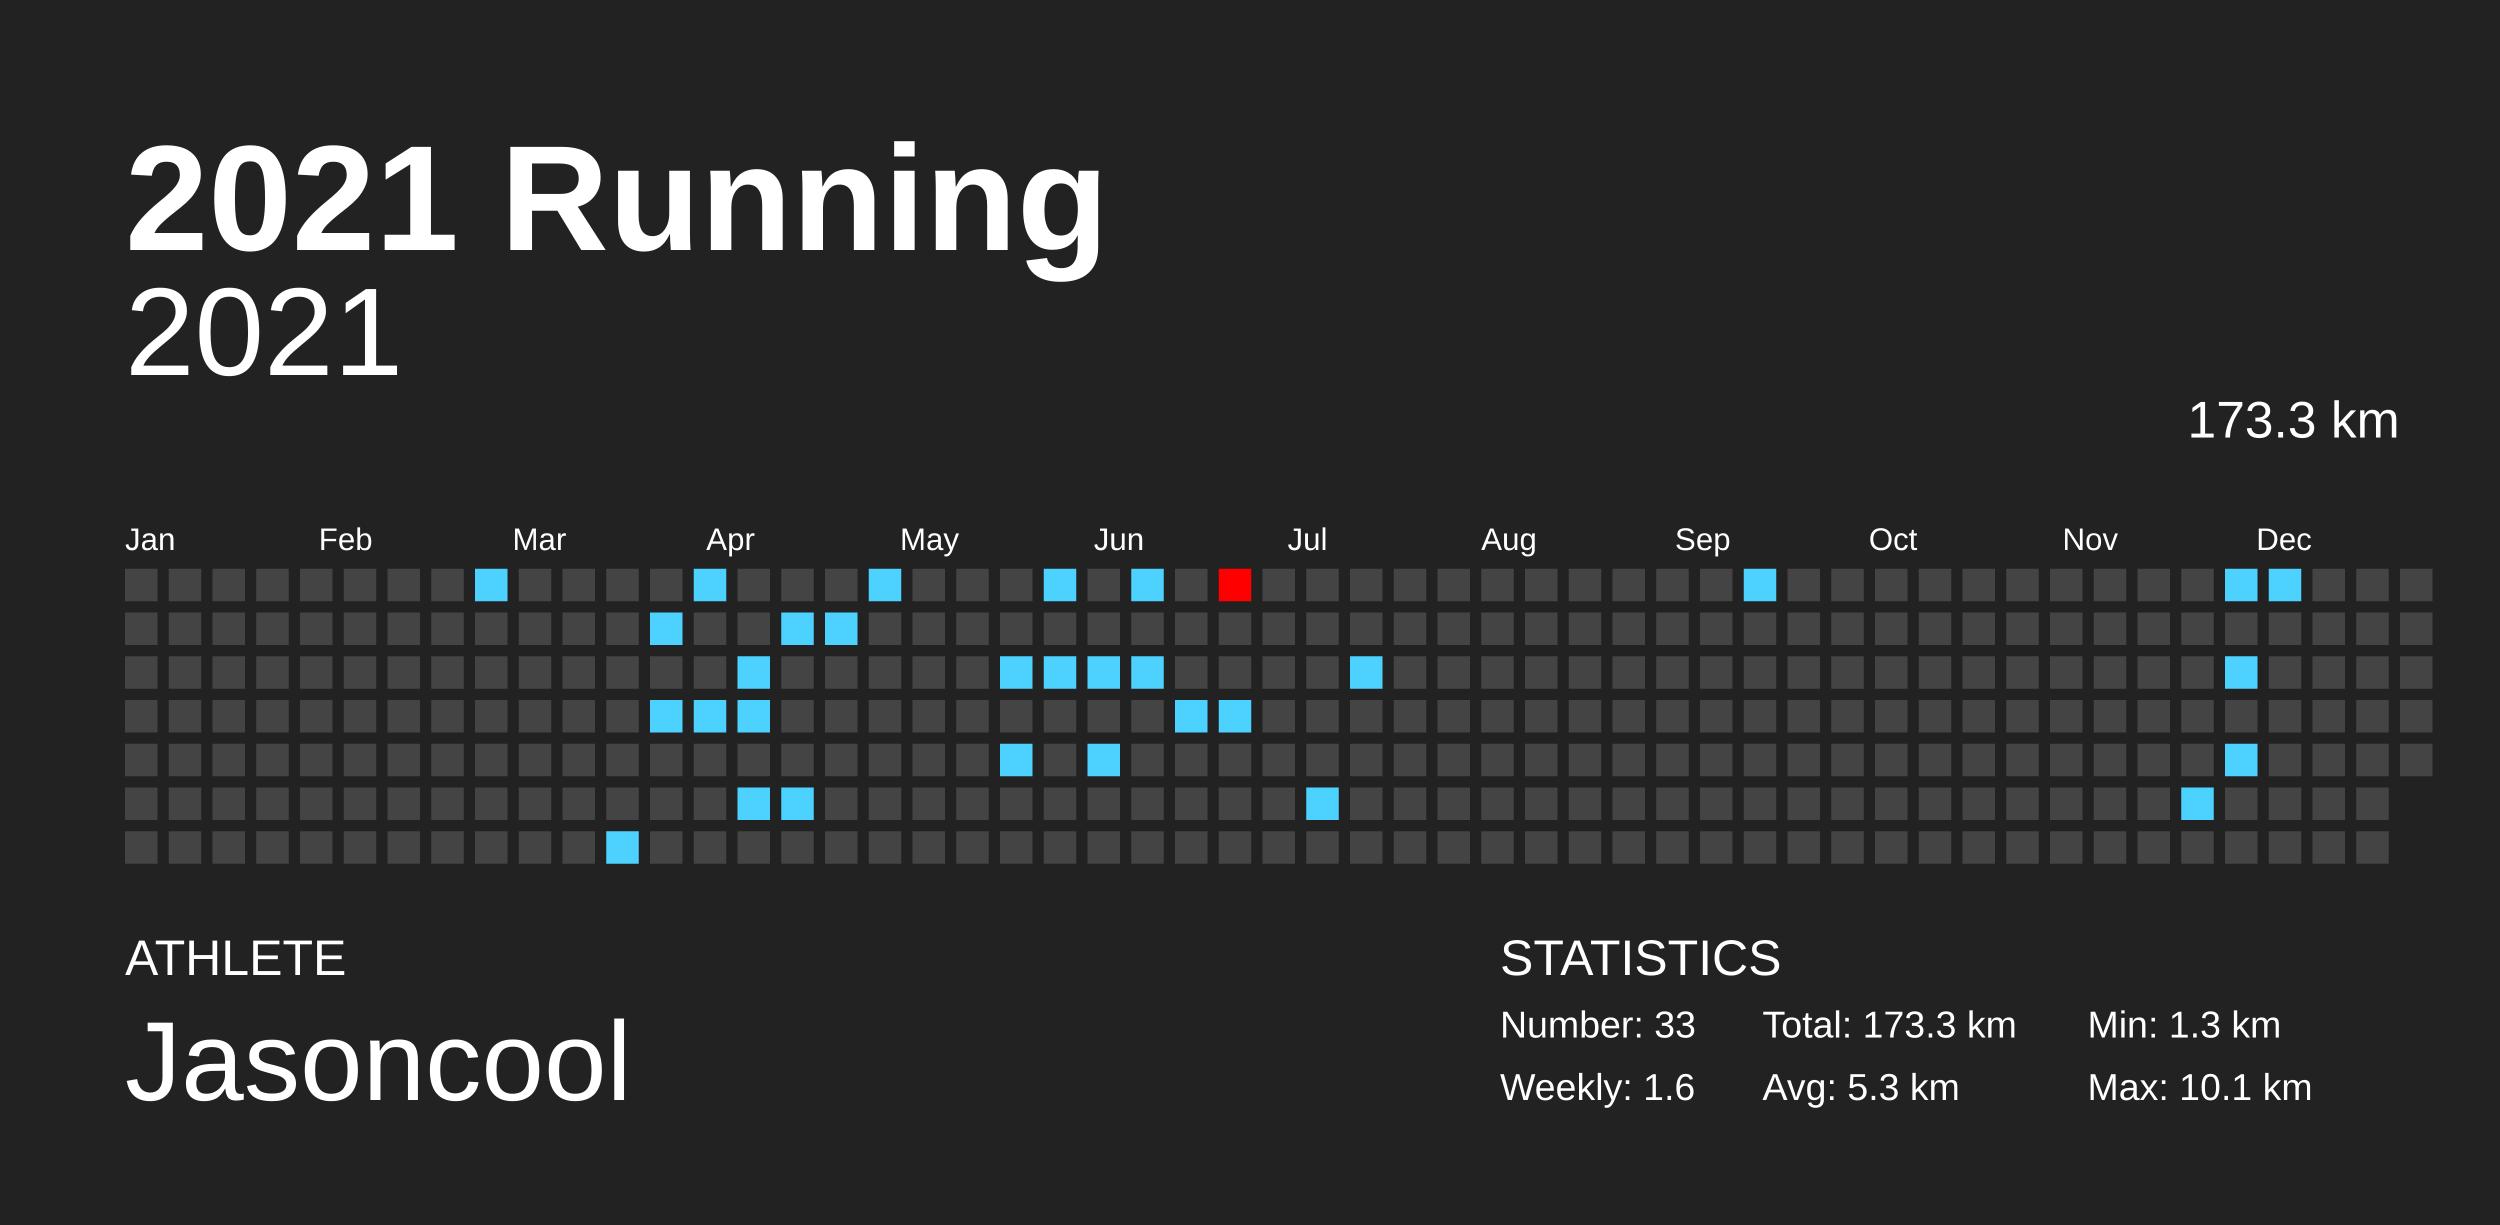
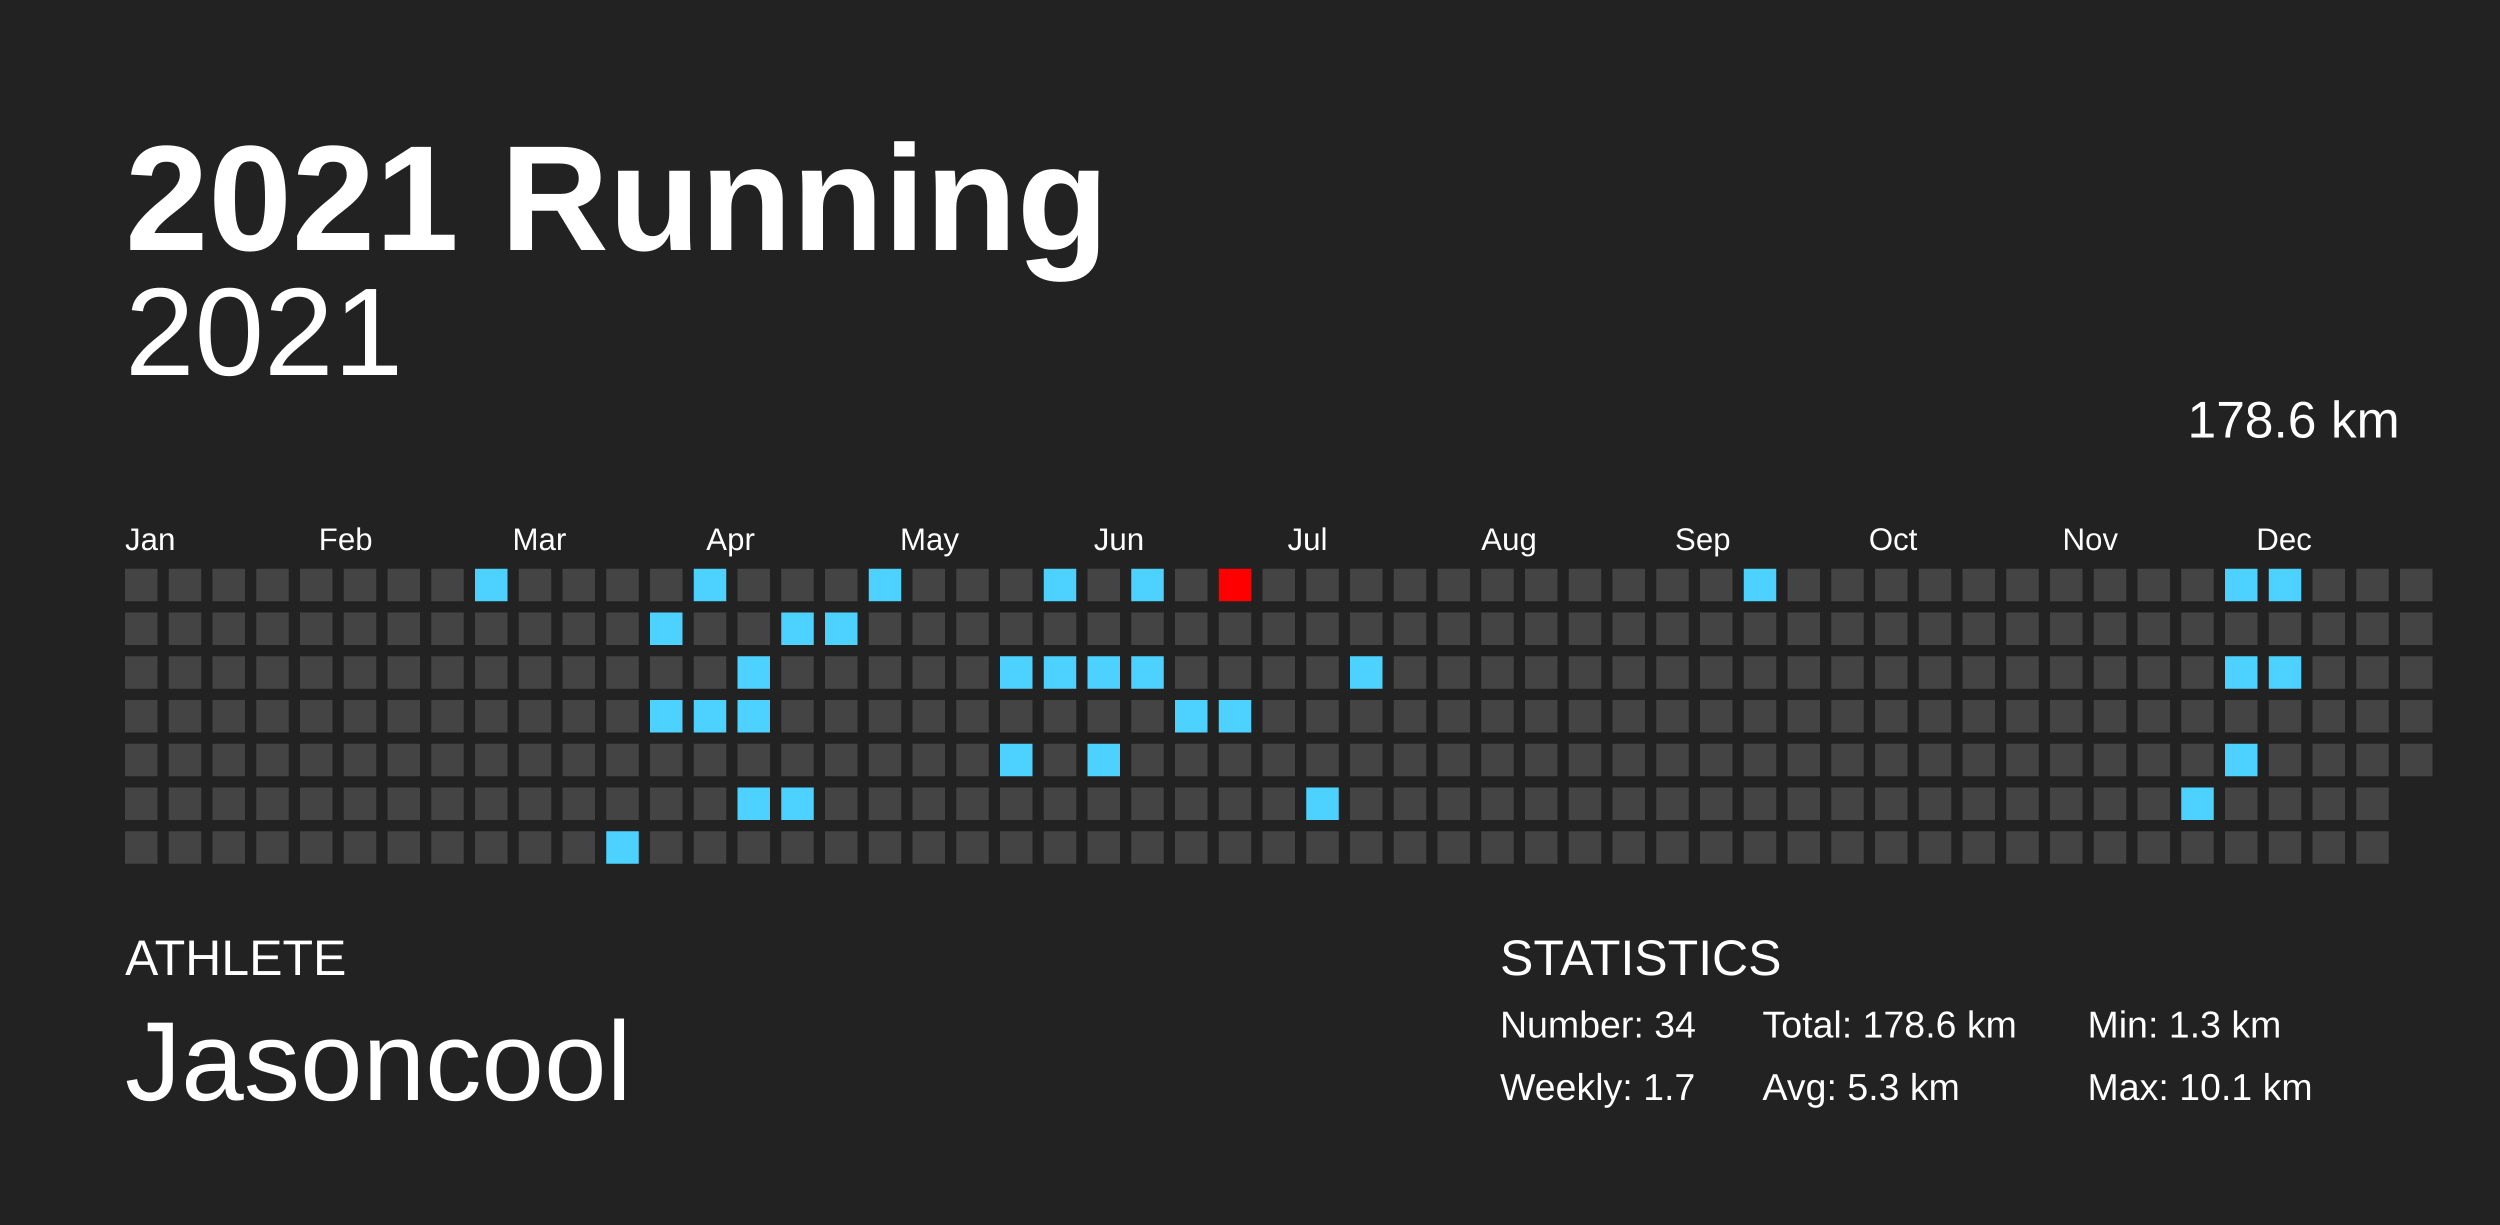
<svg xmlns="http://www.w3.org/2000/svg" baseProfile="full" height="98mm" version="1.1" viewBox="0,0,200,98" width="200mm">
  <defs />
  <rect fill="#222222" height="98" width="200" x="0" y="0" />
  <text fill="#FFFFFF" style="font-size:12px; font-family:Arial; font-weight:bold;" x="10" y="20">2021 Running</text>
  <text fill="#FFFFFF" style="font-size:4px; font-family:Arial" x="10" y="78">ATHLETE</text>
  <text fill="#FFFFFF" style="font-size:9px; font-family:Arial" x="10" y="88">Jasoncool</text>
  <text fill="#FFFFFF" style="font-size:4px; font-family:Arial" x="120" y="78">STATISTICS</text>
-   <text fill="#FFFFFF" style="font-size:3px; font-family:Arial" x="120" y="83">Number: 33</text>
-   <text fill="#FFFFFF" style="font-size:3px; font-family:Arial" x="120" y="88">Weekly: 1.6</text>
-   <text fill="#FFFFFF" style="font-size:3px; font-family:Arial" x="141" y="83">Total: 173.3 km</text>
+   <text fill="#FFFFFF" style="font-size:3px; font-family:Arial" x="120" y="83">Number: 34</text>
+   <text fill="#FFFFFF" style="font-size:3px; font-family:Arial" x="120" y="88">Weekly: 1.7</text>
+   <text fill="#FFFFFF" style="font-size:3px; font-family:Arial" x="141" y="83">Total: 178.6 km</text>
  <text fill="#FFFFFF" style="font-size:3px; font-family:Arial" x="141" y="88">Avg: 5.3 km</text>
  <text fill="#FFFFFF" style="font-size:3px; font-family:Arial" x="167" y="83">Min: 1.3 km</text>
  <text fill="#FFFFFF" style="font-size:3px; font-family:Arial" x="167" y="88">Max: 10.1 km</text>
  <text alignment-baseline="hanging" fill="#FFFFFF" style="font-size:10.0px; font-family:Arial;" x="10" y="30">2021</text>
-   <text alignment-baseline="hanging" fill="#FFFFFF" style="font-size:4.125px; font-family:Arial;" x="175" y="35">173.3 km</text>
+   <text alignment-baseline="hanging" fill="#FFFFFF" style="font-size:4.125px; font-family:Arial;" x="175" y="35">178.6 km</text>
  <text fill="#FFFFFF" style="font-size:2.5px; font-family:Arial" x="10.0" y="44">Jan</text>
  <text fill="#FFFFFF" style="font-size:2.5px; font-family:Arial" x="25.5" y="44">Feb</text>
  <text fill="#FFFFFF" style="font-size:2.5px; font-family:Arial" x="41.0" y="44">Mar</text>
  <text fill="#FFFFFF" style="font-size:2.5px; font-family:Arial" x="56.5" y="44">Apr</text>
  <text fill="#FFFFFF" style="font-size:2.5px; font-family:Arial" x="72.0" y="44">May</text>
  <text fill="#FFFFFF" style="font-size:2.5px; font-family:Arial" x="87.5" y="44">Jun</text>
  <text fill="#FFFFFF" style="font-size:2.5px; font-family:Arial" x="103.0" y="44">Jul</text>
  <text fill="#FFFFFF" style="font-size:2.5px; font-family:Arial" x="118.5" y="44">Aug</text>
  <text fill="#FFFFFF" style="font-size:2.5px; font-family:Arial" x="134.0" y="44">Sep</text>
  <text fill="#FFFFFF" style="font-size:2.5px; font-family:Arial" x="149.5" y="44">Oct</text>
  <text fill="#FFFFFF" style="font-size:2.5px; font-family:Arial" x="165.0" y="44">Nov</text>
  <text fill="#FFFFFF" style="font-size:2.5px; font-family:Arial" x="180.5" y="44">Dec</text>
  <rect fill="#444444" height="2.6" width="2.6" x="10.0" y="45.5" />
  <rect fill="#444444" height="2.6" width="2.6" x="10.0" y="49.0" />
  <rect fill="#444444" height="2.6" width="2.6" x="10.0" y="52.5" />
  <rect fill="#444444" height="2.6" width="2.6" x="10.0" y="56.0" />
  <rect fill="#444444" height="2.6" width="2.6" x="10.0" y="59.5" />
  <rect fill="#444444" height="2.6" width="2.6" x="10.0" y="63.0" />
  <rect fill="#444444" height="2.6" width="2.6" x="10.0" y="66.5" />
  <rect fill="#444444" height="2.6" width="2.6" x="13.5" y="45.5" />
  <rect fill="#444444" height="2.6" width="2.6" x="13.5" y="49.0" />
  <rect fill="#444444" height="2.6" width="2.6" x="13.5" y="52.5" />
  <rect fill="#444444" height="2.6" width="2.6" x="13.5" y="56.0" />
  <rect fill="#444444" height="2.6" width="2.6" x="13.5" y="59.5" />
  <rect fill="#444444" height="2.6" width="2.6" x="13.5" y="63.0" />
  <rect fill="#444444" height="2.6" width="2.6" x="13.5" y="66.5" />
  <rect fill="#444444" height="2.6" width="2.6" x="17.0" y="45.5" />
  <rect fill="#444444" height="2.6" width="2.6" x="17.0" y="49.0" />
  <rect fill="#444444" height="2.6" width="2.6" x="17.0" y="52.5" />
  <rect fill="#444444" height="2.6" width="2.6" x="17.0" y="56.0" />
  <rect fill="#444444" height="2.6" width="2.6" x="17.0" y="59.5" />
  <rect fill="#444444" height="2.6" width="2.6" x="17.0" y="63.0" />
  <rect fill="#444444" height="2.6" width="2.6" x="17.0" y="66.5" />
  <rect fill="#444444" height="2.6" width="2.6" x="20.5" y="45.5" />
  <rect fill="#444444" height="2.6" width="2.6" x="20.5" y="49.0" />
  <rect fill="#444444" height="2.6" width="2.6" x="20.5" y="52.5" />
  <rect fill="#444444" height="2.6" width="2.6" x="20.5" y="56.0" />
  <rect fill="#444444" height="2.6" width="2.6" x="20.5" y="59.5" />
  <rect fill="#444444" height="2.6" width="2.6" x="20.5" y="63.0" />
  <rect fill="#444444" height="2.6" width="2.6" x="20.5" y="66.5" />
  <rect fill="#444444" height="2.6" width="2.6" x="24.0" y="45.5" />
  <rect fill="#444444" height="2.6" width="2.6" x="24.0" y="49.0" />
  <rect fill="#444444" height="2.6" width="2.6" x="24.0" y="52.5" />
  <rect fill="#444444" height="2.6" width="2.6" x="24.0" y="56.0" />
  <rect fill="#444444" height="2.6" width="2.6" x="24.0" y="59.5" />
  <rect fill="#444444" height="2.6" width="2.6" x="24.0" y="63.0" />
  <rect fill="#444444" height="2.6" width="2.6" x="24.0" y="66.5" />
  <rect fill="#444444" height="2.6" width="2.6" x="27.5" y="45.5" />
  <rect fill="#444444" height="2.6" width="2.6" x="27.5" y="49.0" />
  <rect fill="#444444" height="2.6" width="2.6" x="27.5" y="52.5" />
  <rect fill="#444444" height="2.6" width="2.6" x="27.5" y="56.0" />
  <rect fill="#444444" height="2.6" width="2.6" x="27.5" y="59.5" />
  <rect fill="#444444" height="2.6" width="2.6" x="27.5" y="63.0" />
  <rect fill="#444444" height="2.6" width="2.6" x="27.5" y="66.5" />
  <rect fill="#444444" height="2.6" width="2.6" x="31.0" y="45.5" />
  <rect fill="#444444" height="2.6" width="2.6" x="31.0" y="49.0" />
  <rect fill="#444444" height="2.6" width="2.6" x="31.0" y="52.5" />
  <rect fill="#444444" height="2.6" width="2.6" x="31.0" y="56.0" />
  <rect fill="#444444" height="2.6" width="2.6" x="31.0" y="59.5" />
  <rect fill="#444444" height="2.6" width="2.6" x="31.0" y="63.0" />
  <rect fill="#444444" height="2.6" width="2.6" x="31.0" y="66.5" />
  <rect fill="#444444" height="2.6" width="2.6" x="34.5" y="45.5" />
  <rect fill="#444444" height="2.6" width="2.6" x="34.5" y="49.0" />
  <rect fill="#444444" height="2.6" width="2.6" x="34.5" y="52.5" />
  <rect fill="#444444" height="2.6" width="2.6" x="34.5" y="56.0" />
  <rect fill="#444444" height="2.6" width="2.6" x="34.5" y="59.5" />
  <rect fill="#444444" height="2.6" width="2.6" x="34.5" y="63.0" />
  <rect fill="#444444" height="2.6" width="2.6" x="34.5" y="66.5" />
  <rect fill="#4dd2ff" height="2.6" width="2.6" x="38.0" y="45.5" />
  <rect fill="#444444" height="2.6" width="2.6" x="38.0" y="49.0" />
  <rect fill="#444444" height="2.6" width="2.6" x="38.0" y="52.5" />
  <rect fill="#444444" height="2.6" width="2.6" x="38.0" y="56.0" />
  <rect fill="#444444" height="2.6" width="2.6" x="38.0" y="59.5" />
  <rect fill="#444444" height="2.6" width="2.6" x="38.0" y="63.0" />
  <rect fill="#444444" height="2.6" width="2.6" x="38.0" y="66.5" />
  <rect fill="#444444" height="2.6" width="2.6" x="41.5" y="45.5" />
  <rect fill="#444444" height="2.6" width="2.6" x="41.5" y="49.0" />
  <rect fill="#444444" height="2.6" width="2.6" x="41.5" y="52.5" />
  <rect fill="#444444" height="2.6" width="2.6" x="41.5" y="56.0" />
  <rect fill="#444444" height="2.6" width="2.6" x="41.5" y="59.5" />
  <rect fill="#444444" height="2.6" width="2.6" x="41.5" y="63.0" />
  <rect fill="#444444" height="2.6" width="2.6" x="41.5" y="66.5" />
  <rect fill="#444444" height="2.6" width="2.6" x="45.0" y="45.5" />
  <rect fill="#444444" height="2.6" width="2.6" x="45.0" y="49.0" />
  <rect fill="#444444" height="2.6" width="2.6" x="45.0" y="52.5" />
  <rect fill="#444444" height="2.6" width="2.6" x="45.0" y="56.0" />
  <rect fill="#444444" height="2.6" width="2.6" x="45.0" y="59.5" />
  <rect fill="#444444" height="2.6" width="2.6" x="45.0" y="63.0" />
  <rect fill="#444444" height="2.6" width="2.6" x="45.0" y="66.5" />
  <rect fill="#444444" height="2.6" width="2.6" x="48.5" y="45.5" />
  <rect fill="#444444" height="2.6" width="2.6" x="48.5" y="49.0" />
  <rect fill="#444444" height="2.6" width="2.6" x="48.5" y="52.5" />
  <rect fill="#444444" height="2.6" width="2.6" x="48.5" y="56.0" />
  <rect fill="#444444" height="2.6" width="2.6" x="48.5" y="59.5" />
  <rect fill="#444444" height="2.6" width="2.6" x="48.5" y="63.0" />
  <rect fill="#4dd2ff" height="2.6" width="2.6" x="48.5" y="66.5" />
  <rect fill="#444444" height="2.6" width="2.6" x="52.0" y="45.5" />
  <rect fill="#4dd2ff" height="2.6" width="2.6" x="52.0" y="49.0" />
  <rect fill="#444444" height="2.6" width="2.6" x="52.0" y="52.5" />
  <rect fill="#4dd2ff" height="2.6" width="2.6" x="52.0" y="56.0" />
  <rect fill="#444444" height="2.6" width="2.6" x="52.0" y="59.5" />
  <rect fill="#444444" height="2.6" width="2.6" x="52.0" y="63.0" />
  <rect fill="#444444" height="2.6" width="2.6" x="52.0" y="66.5" />
  <rect fill="#4dd2ff" height="2.6" width="2.6" x="55.5" y="45.5" />
  <rect fill="#444444" height="2.6" width="2.6" x="55.5" y="49.0" />
  <rect fill="#444444" height="2.6" width="2.6" x="55.5" y="52.5" />
  <rect fill="#4dd2ff" height="2.6" width="2.6" x="55.5" y="56.0" />
  <rect fill="#444444" height="2.6" width="2.6" x="55.5" y="59.5" />
  <rect fill="#444444" height="2.6" width="2.6" x="55.5" y="63.0" />
  <rect fill="#444444" height="2.6" width="2.6" x="55.5" y="66.5" />
  <rect fill="#444444" height="2.6" width="2.6" x="59.0" y="45.5" />
  <rect fill="#444444" height="2.6" width="2.6" x="59.0" y="49.0" />
  <rect fill="#4dd2ff" height="2.6" width="2.6" x="59.0" y="52.5" />
  <rect fill="#4dd2ff" height="2.6" width="2.6" x="59.0" y="56.0" />
  <rect fill="#444444" height="2.6" width="2.6" x="59.0" y="59.5" />
  <rect fill="#4dd2ff" height="2.6" width="2.6" x="59.0" y="63.0" />
  <rect fill="#444444" height="2.6" width="2.6" x="59.0" y="66.5" />
  <rect fill="#444444" height="2.6" width="2.6" x="62.5" y="45.5" />
  <rect fill="#4dd2ff" height="2.6" width="2.6" x="62.5" y="49.0" />
  <rect fill="#444444" height="2.6" width="2.6" x="62.5" y="52.5" />
  <rect fill="#444444" height="2.6" width="2.6" x="62.5" y="56.0" />
  <rect fill="#444444" height="2.6" width="2.6" x="62.5" y="59.5" />
  <rect fill="#4dd2ff" height="2.6" width="2.6" x="62.5" y="63.0" />
  <rect fill="#444444" height="2.6" width="2.6" x="62.5" y="66.5" />
  <rect fill="#444444" height="2.6" width="2.6" x="66.0" y="45.5" />
  <rect fill="#4dd2ff" height="2.6" width="2.6" x="66.0" y="49.0" />
  <rect fill="#444444" height="2.6" width="2.6" x="66.0" y="52.5" />
  <rect fill="#444444" height="2.6" width="2.6" x="66.0" y="56.0" />
  <rect fill="#444444" height="2.6" width="2.6" x="66.0" y="59.5" />
  <rect fill="#444444" height="2.6" width="2.6" x="66.0" y="63.0" />
  <rect fill="#444444" height="2.6" width="2.6" x="66.0" y="66.5" />
  <rect fill="#4dd2ff" height="2.6" width="2.6" x="69.5" y="45.5" />
  <rect fill="#444444" height="2.6" width="2.6" x="69.5" y="49.0" />
  <rect fill="#444444" height="2.6" width="2.6" x="69.5" y="52.5" />
  <rect fill="#444444" height="2.6" width="2.6" x="69.5" y="56.0" />
  <rect fill="#444444" height="2.6" width="2.6" x="69.5" y="59.5" />
  <rect fill="#444444" height="2.6" width="2.6" x="69.5" y="63.0" />
  <rect fill="#444444" height="2.6" width="2.6" x="69.5" y="66.5" />
  <rect fill="#444444" height="2.6" width="2.6" x="73.0" y="45.5" />
  <rect fill="#444444" height="2.6" width="2.6" x="73.0" y="49.0" />
  <rect fill="#444444" height="2.6" width="2.6" x="73.0" y="52.5" />
  <rect fill="#444444" height="2.6" width="2.6" x="73.0" y="56.0" />
  <rect fill="#444444" height="2.6" width="2.6" x="73.0" y="59.5" />
  <rect fill="#444444" height="2.6" width="2.6" x="73.0" y="63.0" />
  <rect fill="#444444" height="2.6" width="2.6" x="73.0" y="66.5" />
  <rect fill="#444444" height="2.6" width="2.6" x="76.5" y="45.5" />
  <rect fill="#444444" height="2.6" width="2.6" x="76.5" y="49.0" />
  <rect fill="#444444" height="2.6" width="2.6" x="76.5" y="52.5" />
  <rect fill="#444444" height="2.6" width="2.6" x="76.5" y="56.0" />
  <rect fill="#444444" height="2.6" width="2.6" x="76.5" y="59.5" />
  <rect fill="#444444" height="2.6" width="2.6" x="76.5" y="63.0" />
  <rect fill="#444444" height="2.6" width="2.6" x="76.5" y="66.5" />
  <rect fill="#444444" height="2.6" width="2.6" x="80.0" y="45.5" />
  <rect fill="#444444" height="2.6" width="2.6" x="80.0" y="49.0" />
  <rect fill="#4dd2ff" height="2.6" width="2.6" x="80.0" y="52.5" />
  <rect fill="#444444" height="2.6" width="2.6" x="80.0" y="56.0" />
  <rect fill="#4dd2ff" height="2.6" width="2.6" x="80.0" y="59.5" />
  <rect fill="#444444" height="2.6" width="2.6" x="80.0" y="63.0" />
  <rect fill="#444444" height="2.6" width="2.6" x="80.0" y="66.5" />
  <rect fill="#4dd2ff" height="2.6" width="2.6" x="83.5" y="45.5" />
  <rect fill="#444444" height="2.6" width="2.6" x="83.5" y="49.0" />
  <rect fill="#4dd2ff" height="2.6" width="2.6" x="83.5" y="52.5" />
  <rect fill="#444444" height="2.6" width="2.6" x="83.5" y="56.0" />
  <rect fill="#444444" height="2.6" width="2.6" x="83.5" y="59.5" />
  <rect fill="#444444" height="2.6" width="2.6" x="83.5" y="63.0" />
  <rect fill="#444444" height="2.6" width="2.6" x="83.5" y="66.5" />
  <rect fill="#444444" height="2.6" width="2.6" x="87.0" y="45.5" />
  <rect fill="#444444" height="2.6" width="2.6" x="87.0" y="49.0" />
  <rect fill="#4dd2ff" height="2.6" width="2.6" x="87.0" y="52.5" />
  <rect fill="#444444" height="2.6" width="2.6" x="87.0" y="56.0" />
  <rect fill="#4dd2ff" height="2.6" width="2.6" x="87.0" y="59.5" />
  <rect fill="#444444" height="2.6" width="2.6" x="87.0" y="63.0" />
  <rect fill="#444444" height="2.6" width="2.6" x="87.0" y="66.5" />
  <rect fill="#4dd2ff" height="2.6" width="2.6" x="90.5" y="45.5" />
  <rect fill="#444444" height="2.6" width="2.6" x="90.5" y="49.0" />
  <rect fill="#4dd2ff" height="2.6" width="2.6" x="90.5" y="52.5" />
  <rect fill="#444444" height="2.6" width="2.6" x="90.5" y="56.0" />
  <rect fill="#444444" height="2.6" width="2.6" x="90.5" y="59.5" />
  <rect fill="#444444" height="2.6" width="2.6" x="90.5" y="63.0" />
  <rect fill="#444444" height="2.6" width="2.6" x="90.5" y="66.5" />
  <rect fill="#444444" height="2.6" width="2.6" x="94.0" y="45.5" />
  <rect fill="#444444" height="2.6" width="2.6" x="94.0" y="49.0" />
  <rect fill="#444444" height="2.6" width="2.6" x="94.0" y="52.5" />
  <rect fill="#4dd2ff" height="2.6" width="2.6" x="94.0" y="56.0" />
  <rect fill="#444444" height="2.6" width="2.6" x="94.0" y="59.5" />
  <rect fill="#444444" height="2.6" width="2.6" x="94.0" y="63.0" />
  <rect fill="#444444" height="2.6" width="2.6" x="94.0" y="66.5" />
  <rect fill="#ff0000" height="2.6" width="2.6" x="97.5" y="45.5" />
  <rect fill="#444444" height="2.6" width="2.6" x="97.5" y="49.0" />
  <rect fill="#444444" height="2.6" width="2.6" x="97.5" y="52.5" />
  <rect fill="#4dd2ff" height="2.6" width="2.6" x="97.5" y="56.0" />
  <rect fill="#444444" height="2.6" width="2.6" x="97.5" y="59.5" />
  <rect fill="#444444" height="2.6" width="2.6" x="97.5" y="63.0" />
  <rect fill="#444444" height="2.6" width="2.6" x="97.5" y="66.5" />
  <rect fill="#444444" height="2.6" width="2.6" x="101.0" y="45.5" />
  <rect fill="#444444" height="2.6" width="2.6" x="101.0" y="49.0" />
  <rect fill="#444444" height="2.6" width="2.6" x="101.0" y="52.5" />
  <rect fill="#444444" height="2.6" width="2.6" x="101.0" y="56.0" />
  <rect fill="#444444" height="2.6" width="2.6" x="101.0" y="59.5" />
  <rect fill="#444444" height="2.6" width="2.6" x="101.0" y="63.0" />
  <rect fill="#444444" height="2.6" width="2.6" x="101.0" y="66.5" />
  <rect fill="#444444" height="2.6" width="2.6" x="104.5" y="45.5" />
  <rect fill="#444444" height="2.6" width="2.6" x="104.5" y="49.0" />
  <rect fill="#444444" height="2.6" width="2.6" x="104.5" y="52.5" />
  <rect fill="#444444" height="2.6" width="2.6" x="104.5" y="56.0" />
  <rect fill="#444444" height="2.6" width="2.6" x="104.5" y="59.5" />
  <rect fill="#4dd2ff" height="2.6" width="2.6" x="104.5" y="63.0" />
  <rect fill="#444444" height="2.6" width="2.6" x="104.5" y="66.5" />
  <rect fill="#444444" height="2.6" width="2.6" x="108.0" y="45.5" />
  <rect fill="#444444" height="2.6" width="2.6" x="108.0" y="49.0" />
  <rect fill="#4dd2ff" height="2.6" width="2.6" x="108.0" y="52.5" />
  <rect fill="#444444" height="2.6" width="2.6" x="108.0" y="56.0" />
  <rect fill="#444444" height="2.6" width="2.6" x="108.0" y="59.5" />
  <rect fill="#444444" height="2.6" width="2.6" x="108.0" y="63.0" />
  <rect fill="#444444" height="2.6" width="2.6" x="108.0" y="66.5" />
  <rect fill="#444444" height="2.6" width="2.6" x="111.5" y="45.5" />
  <rect fill="#444444" height="2.6" width="2.6" x="111.5" y="49.0" />
  <rect fill="#444444" height="2.6" width="2.6" x="111.5" y="52.5" />
  <rect fill="#444444" height="2.6" width="2.6" x="111.5" y="56.0" />
  <rect fill="#444444" height="2.6" width="2.6" x="111.5" y="59.5" />
  <rect fill="#444444" height="2.6" width="2.6" x="111.5" y="63.0" />
  <rect fill="#444444" height="2.6" width="2.6" x="111.5" y="66.5" />
  <rect fill="#444444" height="2.6" width="2.6" x="115.0" y="45.5" />
  <rect fill="#444444" height="2.6" width="2.6" x="115.0" y="49.0" />
  <rect fill="#444444" height="2.6" width="2.6" x="115.0" y="52.5" />
  <rect fill="#444444" height="2.6" width="2.6" x="115.0" y="56.0" />
  <rect fill="#444444" height="2.6" width="2.6" x="115.0" y="59.5" />
  <rect fill="#444444" height="2.6" width="2.6" x="115.0" y="63.0" />
  <rect fill="#444444" height="2.6" width="2.6" x="115.0" y="66.5" />
  <rect fill="#444444" height="2.6" width="2.6" x="118.5" y="45.5" />
  <rect fill="#444444" height="2.6" width="2.6" x="118.5" y="49.0" />
  <rect fill="#444444" height="2.6" width="2.6" x="118.5" y="52.5" />
  <rect fill="#444444" height="2.6" width="2.6" x="118.5" y="56.0" />
  <rect fill="#444444" height="2.6" width="2.6" x="118.5" y="59.5" />
  <rect fill="#444444" height="2.6" width="2.6" x="118.5" y="63.0" />
  <rect fill="#444444" height="2.6" width="2.6" x="118.5" y="66.5" />
  <rect fill="#444444" height="2.6" width="2.6" x="122.0" y="45.5" />
  <rect fill="#444444" height="2.6" width="2.6" x="122.0" y="49.0" />
  <rect fill="#444444" height="2.6" width="2.6" x="122.0" y="52.5" />
  <rect fill="#444444" height="2.6" width="2.6" x="122.0" y="56.0" />
  <rect fill="#444444" height="2.6" width="2.6" x="122.0" y="59.5" />
  <rect fill="#444444" height="2.6" width="2.6" x="122.0" y="63.0" />
  <rect fill="#444444" height="2.6" width="2.6" x="122.0" y="66.5" />
  <rect fill="#444444" height="2.6" width="2.6" x="125.5" y="45.5" />
  <rect fill="#444444" height="2.6" width="2.6" x="125.5" y="49.0" />
  <rect fill="#444444" height="2.6" width="2.6" x="125.5" y="52.5" />
  <rect fill="#444444" height="2.6" width="2.6" x="125.5" y="56.0" />
  <rect fill="#444444" height="2.6" width="2.6" x="125.5" y="59.5" />
  <rect fill="#444444" height="2.6" width="2.6" x="125.5" y="63.0" />
  <rect fill="#444444" height="2.6" width="2.6" x="125.5" y="66.5" />
  <rect fill="#444444" height="2.6" width="2.6" x="129.0" y="45.5" />
  <rect fill="#444444" height="2.6" width="2.6" x="129.0" y="49.0" />
  <rect fill="#444444" height="2.6" width="2.6" x="129.0" y="52.5" />
  <rect fill="#444444" height="2.6" width="2.6" x="129.0" y="56.0" />
  <rect fill="#444444" height="2.6" width="2.6" x="129.0" y="59.5" />
  <rect fill="#444444" height="2.6" width="2.6" x="129.0" y="63.0" />
  <rect fill="#444444" height="2.6" width="2.6" x="129.0" y="66.5" />
  <rect fill="#444444" height="2.6" width="2.6" x="132.5" y="45.5" />
  <rect fill="#444444" height="2.6" width="2.6" x="132.5" y="49.0" />
  <rect fill="#444444" height="2.6" width="2.6" x="132.5" y="52.5" />
  <rect fill="#444444" height="2.6" width="2.6" x="132.5" y="56.0" />
  <rect fill="#444444" height="2.6" width="2.6" x="132.5" y="59.5" />
  <rect fill="#444444" height="2.6" width="2.6" x="132.5" y="63.0" />
  <rect fill="#444444" height="2.6" width="2.6" x="132.5" y="66.5" />
  <rect fill="#444444" height="2.6" width="2.6" x="136.0" y="45.5" />
  <rect fill="#444444" height="2.6" width="2.6" x="136.0" y="49.0" />
  <rect fill="#444444" height="2.6" width="2.6" x="136.0" y="52.5" />
  <rect fill="#444444" height="2.6" width="2.6" x="136.0" y="56.0" />
  <rect fill="#444444" height="2.6" width="2.6" x="136.0" y="59.5" />
  <rect fill="#444444" height="2.6" width="2.6" x="136.0" y="63.0" />
  <rect fill="#444444" height="2.6" width="2.6" x="136.0" y="66.5" />
  <rect fill="#4dd2ff" height="2.6" width="2.6" x="139.5" y="45.5" />
  <rect fill="#444444" height="2.6" width="2.6" x="139.5" y="49.0" />
  <rect fill="#444444" height="2.6" width="2.6" x="139.5" y="52.5" />
  <rect fill="#444444" height="2.6" width="2.6" x="139.5" y="56.0" />
  <rect fill="#444444" height="2.6" width="2.6" x="139.5" y="59.5" />
  <rect fill="#444444" height="2.6" width="2.6" x="139.5" y="63.0" />
  <rect fill="#444444" height="2.6" width="2.6" x="139.5" y="66.5" />
  <rect fill="#444444" height="2.6" width="2.6" x="143.0" y="45.5" />
  <rect fill="#444444" height="2.6" width="2.6" x="143.0" y="49.0" />
  <rect fill="#444444" height="2.6" width="2.6" x="143.0" y="52.5" />
  <rect fill="#444444" height="2.6" width="2.6" x="143.0" y="56.0" />
  <rect fill="#444444" height="2.6" width="2.6" x="143.0" y="59.5" />
  <rect fill="#444444" height="2.6" width="2.6" x="143.0" y="63.0" />
  <rect fill="#444444" height="2.6" width="2.6" x="143.0" y="66.5" />
  <rect fill="#444444" height="2.6" width="2.6" x="146.5" y="45.5" />
  <rect fill="#444444" height="2.6" width="2.6" x="146.5" y="49.0" />
  <rect fill="#444444" height="2.6" width="2.6" x="146.5" y="52.5" />
  <rect fill="#444444" height="2.6" width="2.6" x="146.5" y="56.0" />
  <rect fill="#444444" height="2.6" width="2.6" x="146.5" y="59.5" />
  <rect fill="#444444" height="2.6" width="2.6" x="146.5" y="63.0" />
  <rect fill="#444444" height="2.6" width="2.6" x="146.5" y="66.5" />
  <rect fill="#444444" height="2.6" width="2.6" x="150.0" y="45.5" />
  <rect fill="#444444" height="2.6" width="2.6" x="150.0" y="49.0" />
  <rect fill="#444444" height="2.6" width="2.6" x="150.0" y="52.5" />
  <rect fill="#444444" height="2.6" width="2.6" x="150.0" y="56.0" />
  <rect fill="#444444" height="2.6" width="2.6" x="150.0" y="59.5" />
  <rect fill="#444444" height="2.6" width="2.6" x="150.0" y="63.0" />
  <rect fill="#444444" height="2.6" width="2.6" x="150.0" y="66.5" />
  <rect fill="#444444" height="2.6" width="2.6" x="153.5" y="45.5" />
  <rect fill="#444444" height="2.6" width="2.6" x="153.5" y="49.0" />
  <rect fill="#444444" height="2.6" width="2.6" x="153.5" y="52.5" />
  <rect fill="#444444" height="2.6" width="2.6" x="153.5" y="56.0" />
  <rect fill="#444444" height="2.6" width="2.6" x="153.5" y="59.5" />
  <rect fill="#444444" height="2.6" width="2.6" x="153.5" y="63.0" />
  <rect fill="#444444" height="2.6" width="2.6" x="153.5" y="66.5" />
  <rect fill="#444444" height="2.6" width="2.6" x="157.0" y="45.5" />
  <rect fill="#444444" height="2.6" width="2.6" x="157.0" y="49.0" />
  <rect fill="#444444" height="2.6" width="2.6" x="157.0" y="52.5" />
  <rect fill="#444444" height="2.6" width="2.6" x="157.0" y="56.0" />
  <rect fill="#444444" height="2.6" width="2.6" x="157.0" y="59.5" />
  <rect fill="#444444" height="2.6" width="2.6" x="157.0" y="63.0" />
  <rect fill="#444444" height="2.6" width="2.6" x="157.0" y="66.5" />
  <rect fill="#444444" height="2.6" width="2.6" x="160.5" y="45.5" />
  <rect fill="#444444" height="2.6" width="2.6" x="160.5" y="49.0" />
  <rect fill="#444444" height="2.6" width="2.6" x="160.5" y="52.5" />
  <rect fill="#444444" height="2.6" width="2.6" x="160.5" y="56.0" />
  <rect fill="#444444" height="2.6" width="2.6" x="160.5" y="59.5" />
  <rect fill="#444444" height="2.6" width="2.6" x="160.5" y="63.0" />
  <rect fill="#444444" height="2.6" width="2.6" x="160.5" y="66.5" />
  <rect fill="#444444" height="2.6" width="2.6" x="164.0" y="45.5" />
  <rect fill="#444444" height="2.6" width="2.6" x="164.0" y="49.0" />
  <rect fill="#444444" height="2.6" width="2.6" x="164.0" y="52.5" />
  <rect fill="#444444" height="2.6" width="2.6" x="164.0" y="56.0" />
  <rect fill="#444444" height="2.6" width="2.6" x="164.0" y="59.5" />
  <rect fill="#444444" height="2.6" width="2.6" x="164.0" y="63.0" />
  <rect fill="#444444" height="2.6" width="2.6" x="164.0" y="66.5" />
  <rect fill="#444444" height="2.6" width="2.6" x="167.5" y="45.5" />
  <rect fill="#444444" height="2.6" width="2.6" x="167.5" y="49.0" />
  <rect fill="#444444" height="2.6" width="2.6" x="167.5" y="52.5" />
  <rect fill="#444444" height="2.6" width="2.6" x="167.5" y="56.0" />
  <rect fill="#444444" height="2.6" width="2.6" x="167.5" y="59.5" />
  <rect fill="#444444" height="2.6" width="2.6" x="167.5" y="63.0" />
  <rect fill="#444444" height="2.6" width="2.6" x="167.5" y="66.5" />
  <rect fill="#444444" height="2.6" width="2.6" x="171.0" y="45.5" />
  <rect fill="#444444" height="2.6" width="2.6" x="171.0" y="49.0" />
  <rect fill="#444444" height="2.6" width="2.6" x="171.0" y="52.5" />
  <rect fill="#444444" height="2.6" width="2.6" x="171.0" y="56.0" />
  <rect fill="#444444" height="2.6" width="2.6" x="171.0" y="59.5" />
  <rect fill="#444444" height="2.6" width="2.6" x="171.0" y="63.0" />
  <rect fill="#444444" height="2.6" width="2.6" x="171.0" y="66.5" />
  <rect fill="#444444" height="2.6" width="2.6" x="174.5" y="45.5" />
  <rect fill="#444444" height="2.6" width="2.6" x="174.5" y="49.0" />
  <rect fill="#444444" height="2.6" width="2.6" x="174.5" y="52.5" />
  <rect fill="#444444" height="2.6" width="2.6" x="174.5" y="56.0" />
  <rect fill="#444444" height="2.6" width="2.6" x="174.5" y="59.5" />
  <rect fill="#4dd2ff" height="2.6" width="2.6" x="174.5" y="63.0" />
  <rect fill="#444444" height="2.6" width="2.6" x="174.5" y="66.5" />
  <rect fill="#4dd2ff" height="2.6" width="2.6" x="178.0" y="45.5" />
  <rect fill="#444444" height="2.6" width="2.6" x="178.0" y="49.0" />
  <rect fill="#4dd2ff" height="2.6" width="2.6" x="178.0" y="52.5" />
  <rect fill="#444444" height="2.6" width="2.6" x="178.0" y="56.0" />
  <rect fill="#4dd2ff" height="2.6" width="2.6" x="178.0" y="59.5" />
  <rect fill="#444444" height="2.6" width="2.6" x="178.0" y="63.0" />
  <rect fill="#444444" height="2.6" width="2.6" x="178.0" y="66.5" />
  <rect fill="#4dd2ff" height="2.6" width="2.6" x="181.5" y="45.5" />
  <rect fill="#444444" height="2.6" width="2.6" x="181.5" y="49.0" />
-   <rect fill="#444444" height="2.6" width="2.6" x="181.5" y="52.5" />
+   <rect fill="#4dd2ff" height="2.6" width="2.6" x="181.5" y="52.5" />
  <rect fill="#444444" height="2.6" width="2.6" x="181.5" y="56.0" />
  <rect fill="#444444" height="2.6" width="2.6" x="181.5" y="59.5" />
  <rect fill="#444444" height="2.6" width="2.6" x="181.5" y="63.0" />
  <rect fill="#444444" height="2.6" width="2.6" x="181.5" y="66.5" />
  <rect fill="#444444" height="2.6" width="2.6" x="185.0" y="45.5" />
  <rect fill="#444444" height="2.6" width="2.6" x="185.0" y="49.0" />
  <rect fill="#444444" height="2.6" width="2.6" x="185.0" y="52.5" />
  <rect fill="#444444" height="2.6" width="2.6" x="185.0" y="56.0" />
  <rect fill="#444444" height="2.6" width="2.6" x="185.0" y="59.5" />
  <rect fill="#444444" height="2.6" width="2.6" x="185.0" y="63.0" />
  <rect fill="#444444" height="2.6" width="2.6" x="185.0" y="66.5" />
  <rect fill="#444444" height="2.6" width="2.6" x="188.5" y="45.5" />
  <rect fill="#444444" height="2.6" width="2.6" x="188.5" y="49.0" />
  <rect fill="#444444" height="2.6" width="2.6" x="188.5" y="52.5" />
  <rect fill="#444444" height="2.6" width="2.6" x="188.5" y="56.0" />
  <rect fill="#444444" height="2.6" width="2.6" x="188.5" y="59.5" />
  <rect fill="#444444" height="2.6" width="2.6" x="188.5" y="63.0" />
  <rect fill="#444444" height="2.6" width="2.6" x="188.5" y="66.5" />
  <rect fill="#444444" height="2.6" width="2.6" x="192.0" y="45.5" />
  <rect fill="#444444" height="2.6" width="2.6" x="192.0" y="49.0" />
  <rect fill="#444444" height="2.6" width="2.6" x="192.0" y="52.5" />
  <rect fill="#444444" height="2.6" width="2.6" x="192.0" y="56.0" />
  <rect fill="#444444" height="2.6" width="2.6" x="192.0" y="59.5" />
</svg>
